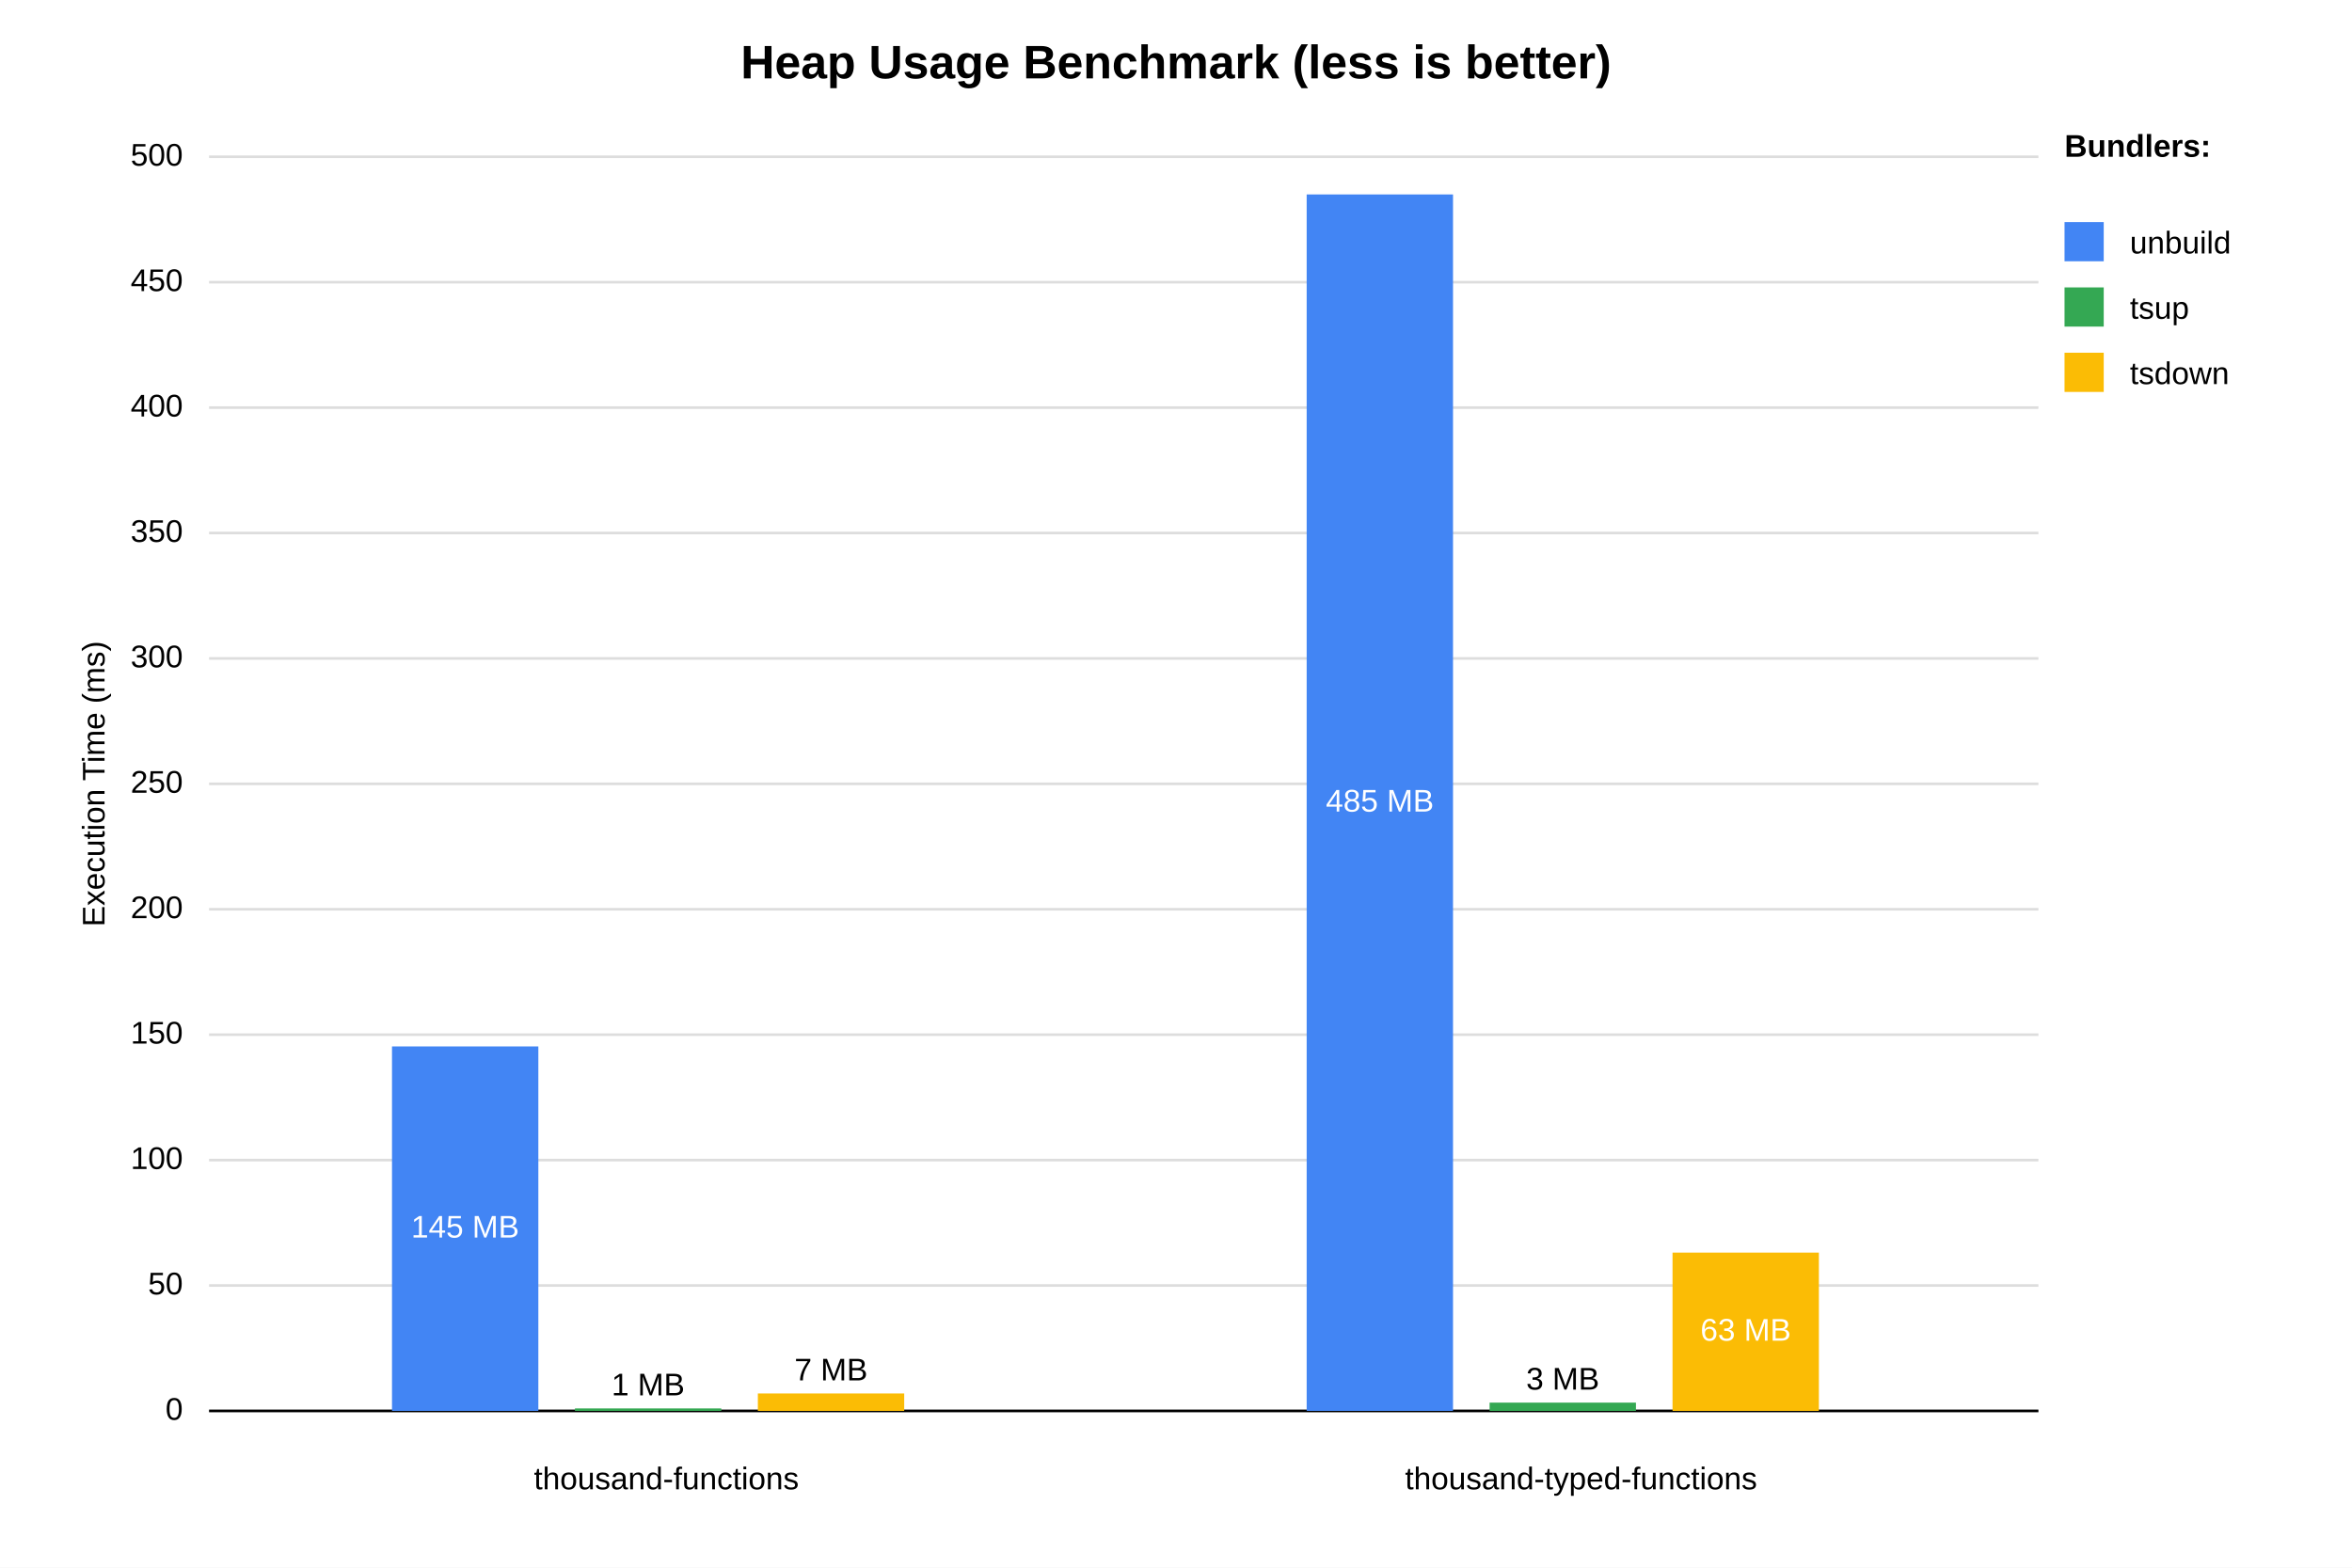
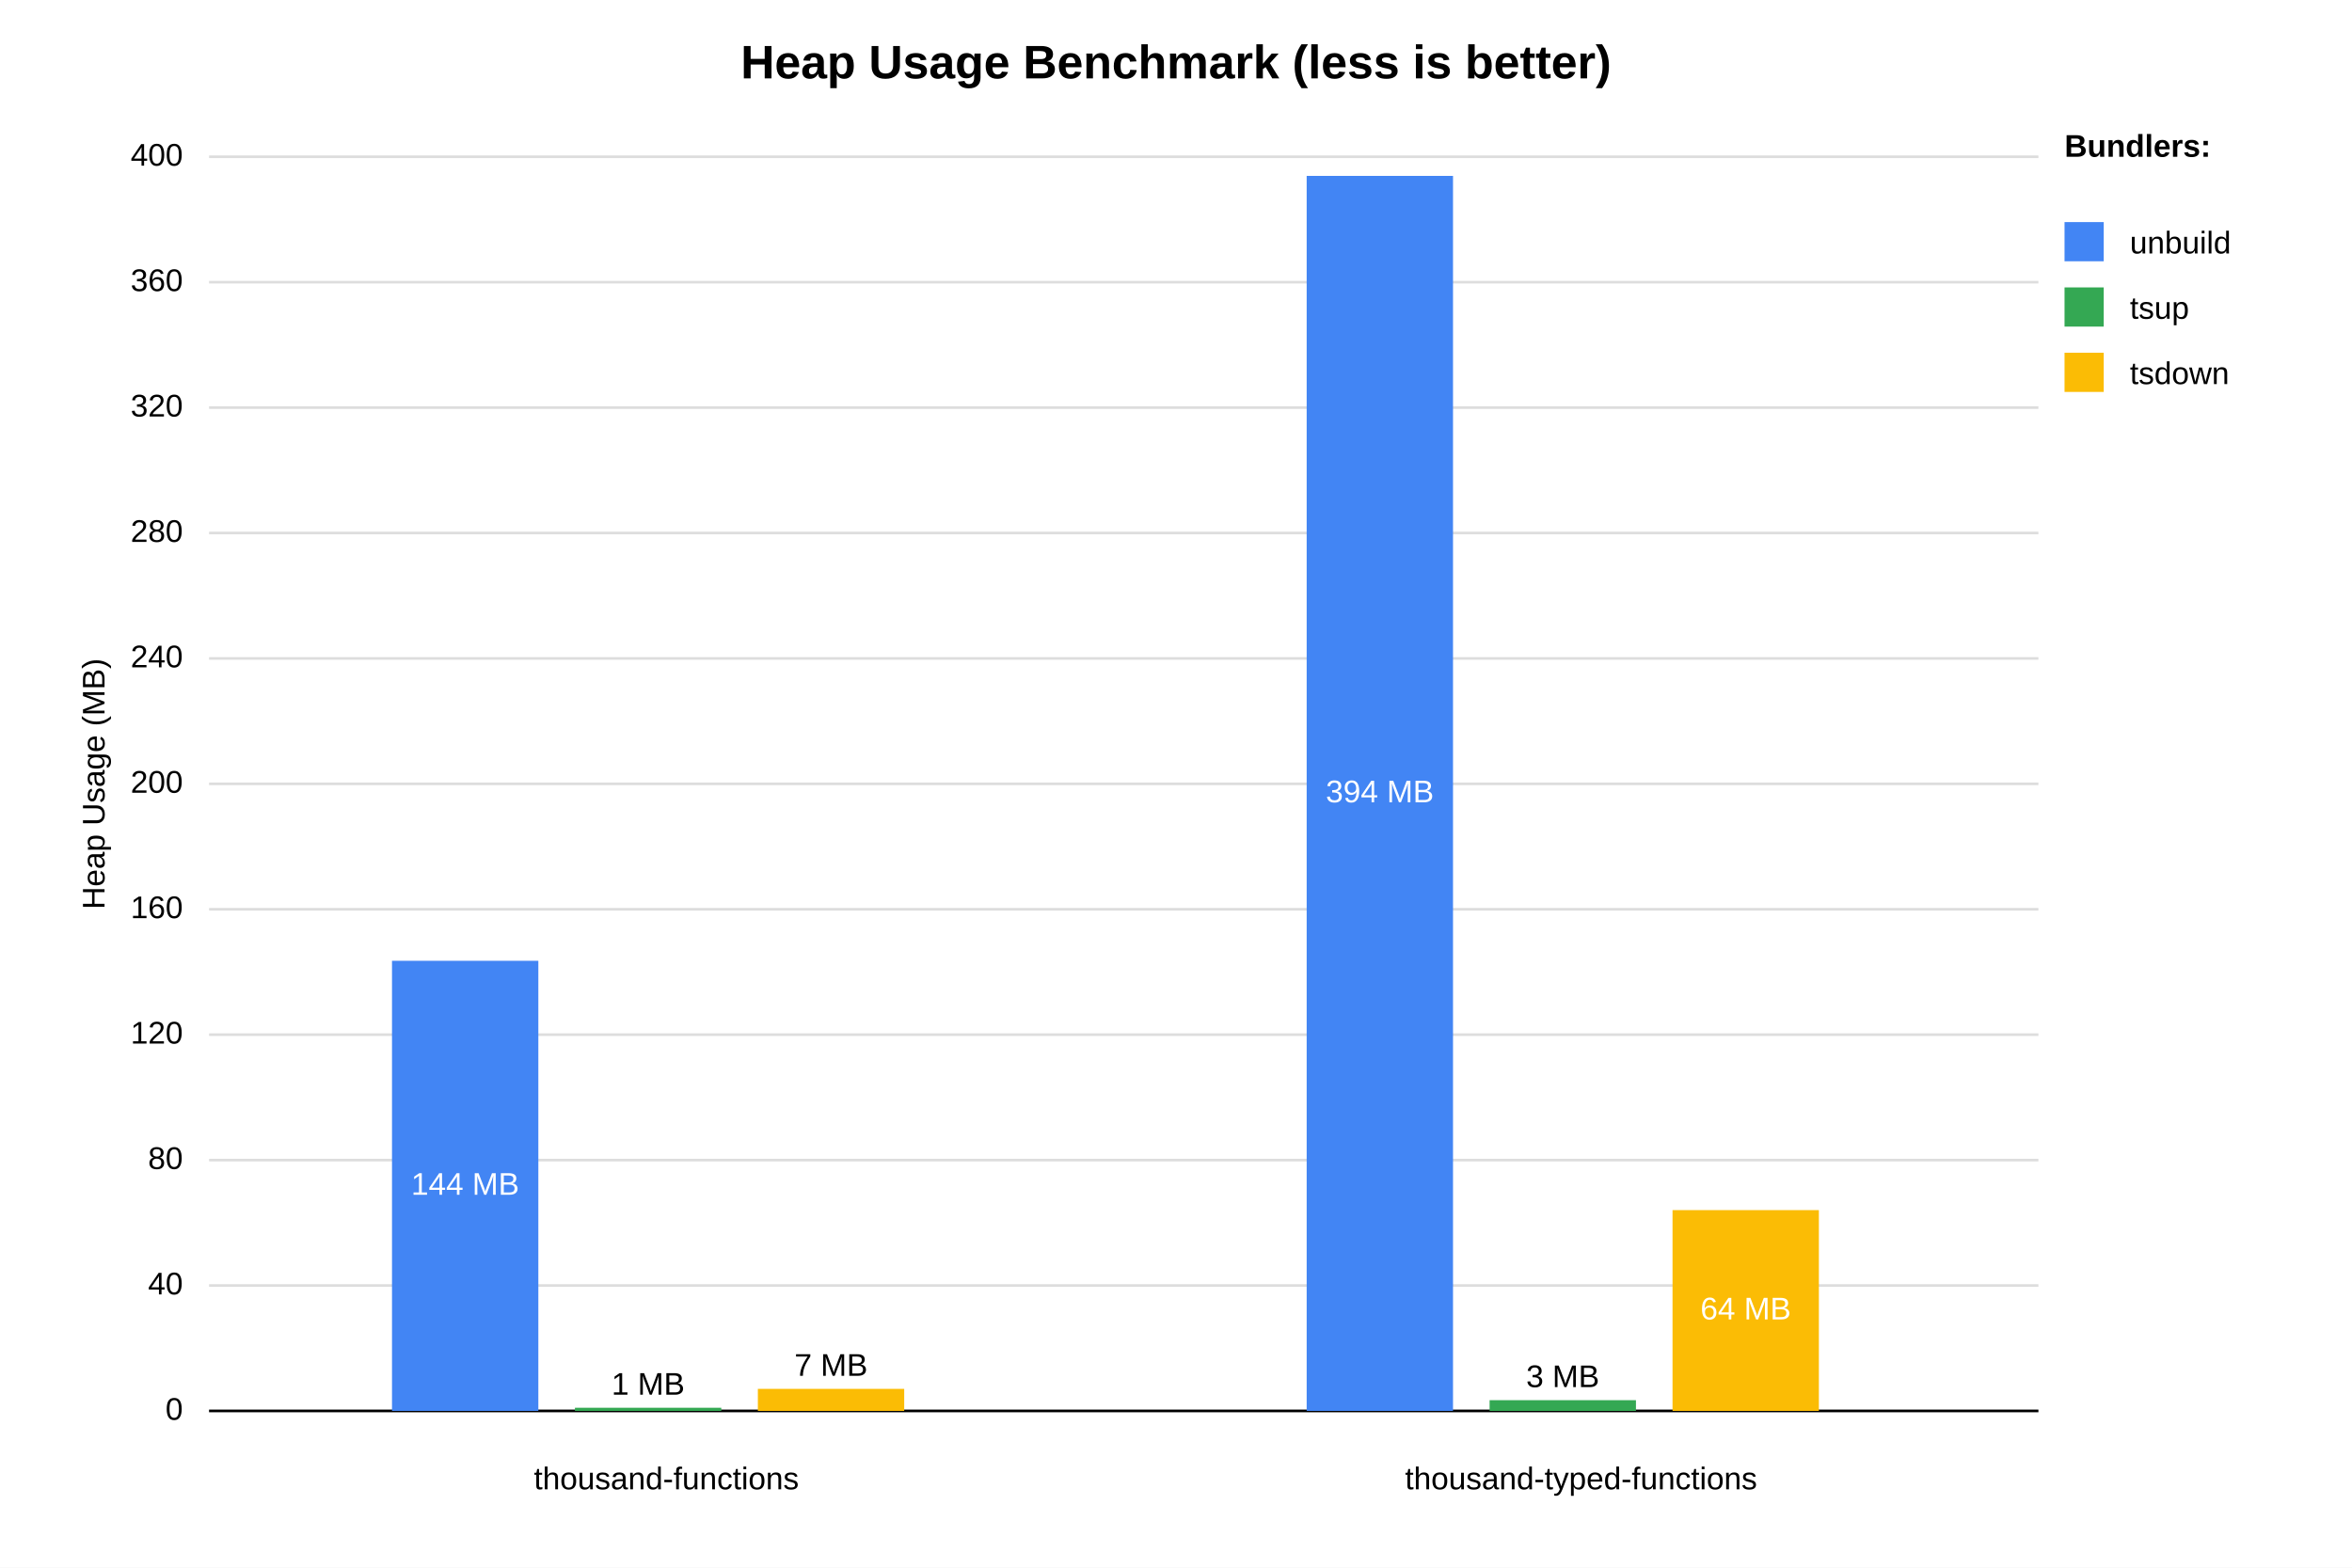
<svg xmlns="http://www.w3.org/2000/svg" width="900" height="600">
  <rect width="900" height="600" fill="white" />
  <text x="450" y="30" font-family="Arial, sans-serif" font-size="18" font-weight="bold" text-anchor="middle">Heap Usage Benchmark (less is better)</text>
  <g transform="translate(80, 60)">
    <line x1="0" y1="480" x2="700" y2="480" stroke="#ddd" stroke-width="1" />
    <text x="-10" y="480" font-family="Arial, sans-serif" font-size="12" text-anchor="end" dominant-baseline="middle">0</text>
    <line x1="0" y1="432" x2="700" y2="432" stroke="#ddd" stroke-width="1" />
-     <text x="-10" y="432" font-family="Arial, sans-serif" font-size="12" text-anchor="end" dominant-baseline="middle">50</text>
+     <text x="-10" y="432" font-family="Arial, sans-serif" font-size="12" text-anchor="end" dominant-baseline="middle">40</text>
    <line x1="0" y1="384" x2="700" y2="384" stroke="#ddd" stroke-width="1" />
-     <text x="-10" y="384" font-family="Arial, sans-serif" font-size="12" text-anchor="end" dominant-baseline="middle">100</text>
+     <text x="-10" y="384" font-family="Arial, sans-serif" font-size="12" text-anchor="end" dominant-baseline="middle">80</text>
    <line x1="0" y1="336" x2="700" y2="336" stroke="#ddd" stroke-width="1" />
-     <text x="-10" y="336" font-family="Arial, sans-serif" font-size="12" text-anchor="end" dominant-baseline="middle">150</text>
+     <text x="-10" y="336" font-family="Arial, sans-serif" font-size="12" text-anchor="end" dominant-baseline="middle">120</text>
    <line x1="0" y1="288" x2="700" y2="288" stroke="#ddd" stroke-width="1" />
-     <text x="-10" y="288" font-family="Arial, sans-serif" font-size="12" text-anchor="end" dominant-baseline="middle">200</text>
+     <text x="-10" y="288" font-family="Arial, sans-serif" font-size="12" text-anchor="end" dominant-baseline="middle">160</text>
    <line x1="0" y1="240" x2="700" y2="240" stroke="#ddd" stroke-width="1" />
-     <text x="-10" y="240" font-family="Arial, sans-serif" font-size="12" text-anchor="end" dominant-baseline="middle">250</text>
+     <text x="-10" y="240" font-family="Arial, sans-serif" font-size="12" text-anchor="end" dominant-baseline="middle">200</text>
    <line x1="0" y1="192" x2="700" y2="192" stroke="#ddd" stroke-width="1" />
-     <text x="-10" y="192" font-family="Arial, sans-serif" font-size="12" text-anchor="end" dominant-baseline="middle">300</text>
+     <text x="-10" y="192" font-family="Arial, sans-serif" font-size="12" text-anchor="end" dominant-baseline="middle">240</text>
    <line x1="0" y1="144" x2="700" y2="144" stroke="#ddd" stroke-width="1" />
-     <text x="-10" y="144" font-family="Arial, sans-serif" font-size="12" text-anchor="end" dominant-baseline="middle">350</text>
+     <text x="-10" y="144" font-family="Arial, sans-serif" font-size="12" text-anchor="end" dominant-baseline="middle">280</text>
    <line x1="0" y1="96" x2="700" y2="96" stroke="#ddd" stroke-width="1" />
-     <text x="-10" y="96" font-family="Arial, sans-serif" font-size="12" text-anchor="end" dominant-baseline="middle">400</text>
+     <text x="-10" y="96" font-family="Arial, sans-serif" font-size="12" text-anchor="end" dominant-baseline="middle">320</text>
    <line x1="0" y1="48" x2="700" y2="48" stroke="#ddd" stroke-width="1" />
-     <text x="-10" y="48" font-family="Arial, sans-serif" font-size="12" text-anchor="end" dominant-baseline="middle">450</text>
+     <text x="-10" y="48" font-family="Arial, sans-serif" font-size="12" text-anchor="end" dominant-baseline="middle">360</text>
    <line x1="0" y1="0" x2="700" y2="0" stroke="#ddd" stroke-width="1" />
-     <text x="-10" y="0" font-family="Arial, sans-serif" font-size="12" text-anchor="end" dominant-baseline="middle">500</text>
-     <text x="-40" y="240" font-family="Arial, sans-serif" font-size="12" text-anchor="middle" transform="rotate(-90, -40, 240)">Execution Time (ms)</text>
+     <text x="-10" y="0" font-family="Arial, sans-serif" font-size="12" text-anchor="end" dominant-baseline="middle">400</text>
+     <text x="-40" y="240" font-family="Arial, sans-serif" font-size="12" text-anchor="middle" transform="rotate(-90, -40, 240)">Heap Usage (MB)</text>
    <line x1="0" y1="480" x2="700" y2="480" stroke="#000" stroke-width="1" />
    <text x="175" y="510" font-family="Arial, sans-serif" font-size="12" text-anchor="middle">thousand-functions</text>
-     <rect x="70" y="340.5" width="56" height="139.5" fill="#4285F4" />
-     <text x="98" y="410.25" font-family="Arial, sans-serif" font-size="12" text-anchor="middle" fill="#fff" dominant-baseline="middle">145 MB</text>
-     <rect x="140" y="479.045" width="56" height="0.955" fill="#34A853" />
-     <text x="168" y="474.045" font-family="Arial, sans-serif" font-size="12" text-anchor="middle">1 MB</text>
-     <rect x="210" y="473.32" width="56" height="6.68" fill="#FBBC05" />
-     <text x="238" y="468.32" font-family="Arial, sans-serif" font-size="12" text-anchor="middle">7 MB</text>
+     <rect x="70" y="307.725" width="56" height="172.275" fill="#4285F4" />
+     <text x="98" y="393.863" font-family="Arial, sans-serif" font-size="12" text-anchor="middle" fill="#fff" dominant-baseline="middle">144 MB</text>
+     <rect x="140" y="478.794" width="56" height="1.206" fill="#34A853" />
+     <text x="168" y="473.794" font-family="Arial, sans-serif" font-size="12" text-anchor="middle">1 MB</text>
+     <rect x="210" y="471.558" width="56" height="8.442" fill="#FBBC05" />
+     <text x="238" y="466.558" font-family="Arial, sans-serif" font-size="12" text-anchor="middle">7 MB</text>
    <text x="525" y="510" font-family="Arial, sans-serif" font-size="12" text-anchor="middle">thousand-typed-functions</text>
-     <rect x="420" y="14.419" width="56" height="465.581" fill="#4285F4" />
-     <text x="448" y="247.21" font-family="Arial, sans-serif" font-size="12" text-anchor="middle" fill="#fff" dominant-baseline="middle">485 MB</text>
-     <rect x="490" y="476.828" width="56" height="3.172" fill="#34A853" />
-     <text x="518" y="471.828" font-family="Arial, sans-serif" font-size="12" text-anchor="middle">3 MB</text>
-     <rect x="560" y="419.409" width="56" height="60.591" fill="#FBBC05" />
-     <text x="588" y="449.704" font-family="Arial, sans-serif" font-size="12" text-anchor="middle" fill="#fff" dominant-baseline="middle">63 MB</text>
+     <rect x="420" y="7.321" width="56" height="472.679" fill="#4285F4" />
+     <text x="448" y="243.66" font-family="Arial, sans-serif" font-size="12" text-anchor="middle" fill="#fff" dominant-baseline="middle">394 MB</text>
+     <rect x="490" y="475.892" width="56" height="4.108" fill="#34A853" />
+     <text x="518" y="470.892" font-family="Arial, sans-serif" font-size="12" text-anchor="middle">3 MB</text>
+     <rect x="560" y="403.147" width="56" height="76.853" fill="#FBBC05" />
+     <text x="588" y="441.574" font-family="Arial, sans-serif" font-size="12" text-anchor="middle" fill="#fff" dominant-baseline="middle">64 MB</text>
    <text x="710" y="0" font-family="Arial, sans-serif" font-size="12" font-weight="bold" text-anchor="start">Bundlers:</text>
    <rect x="710" y="25" width="15" height="15" fill="#4285F4" />
    <text x="735" y="37" font-family="Arial, sans-serif" font-size="12" text-anchor="start">unbuild</text>
    <rect x="710" y="50" width="15" height="15" fill="#34A853" />
    <text x="735" y="62" font-family="Arial, sans-serif" font-size="12" text-anchor="start">tsup</text>
    <rect x="710" y="75" width="15" height="15" fill="#FBBC05" />
    <text x="735" y="87" font-family="Arial, sans-serif" font-size="12" text-anchor="start">tsdown</text>
  </g>
</svg>
